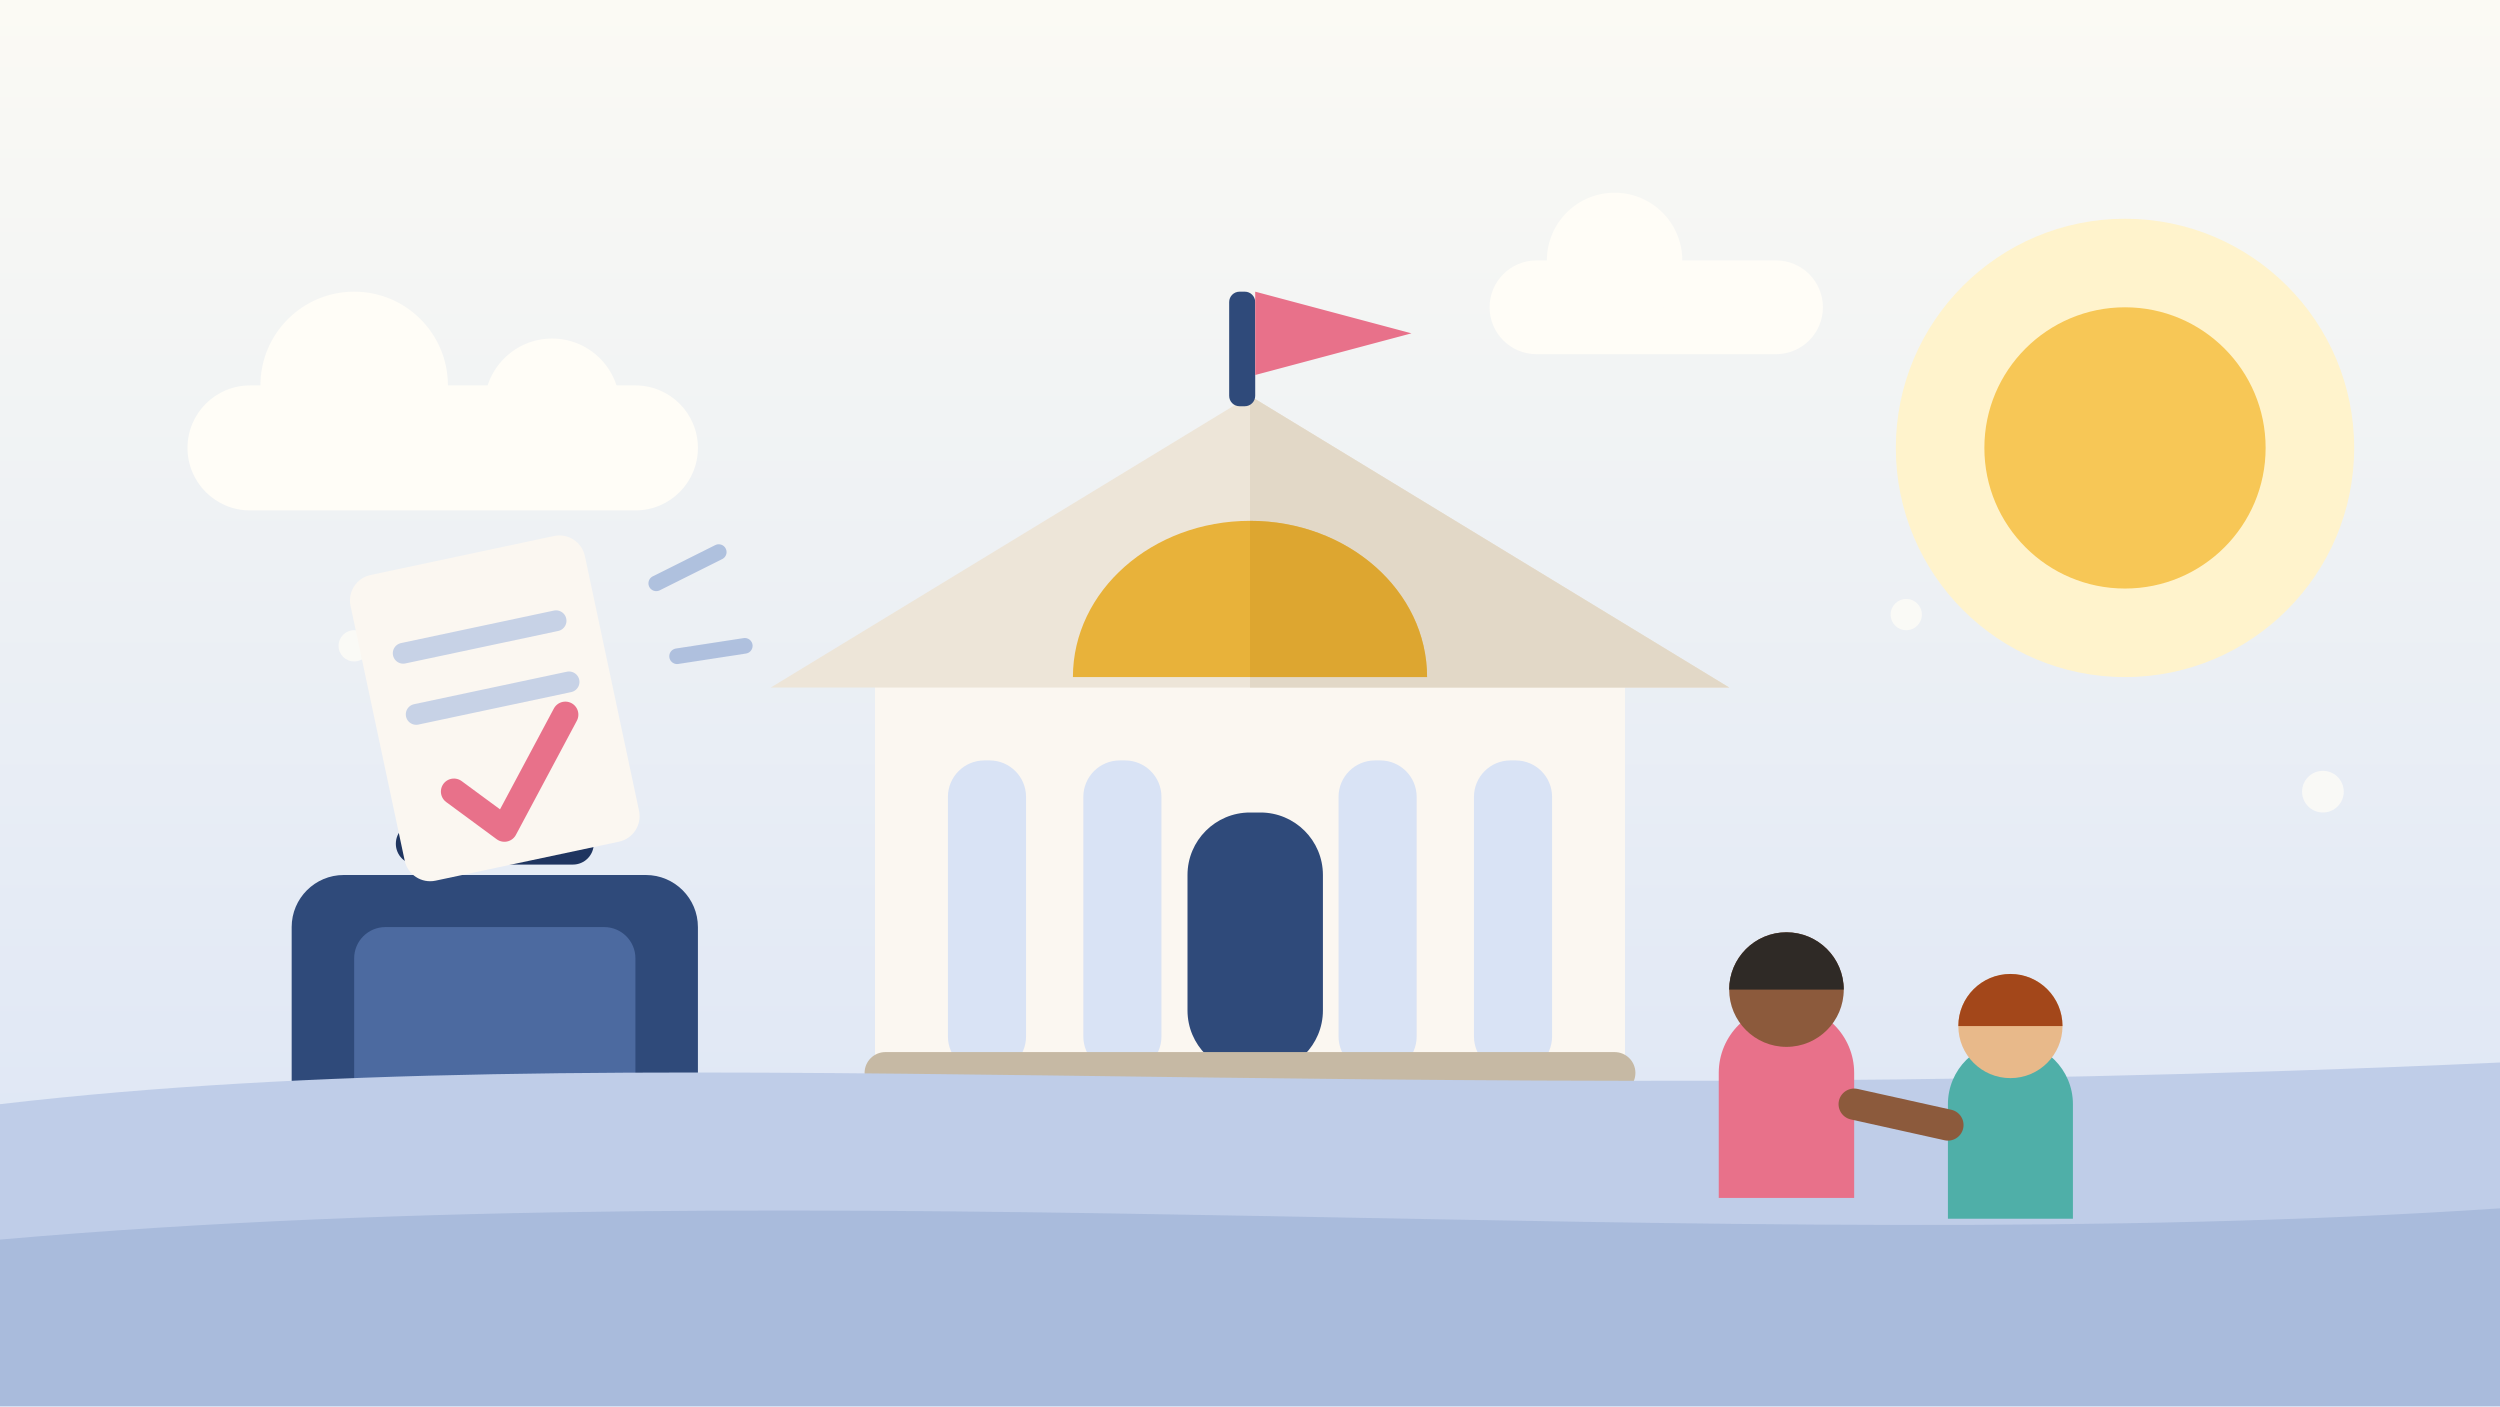
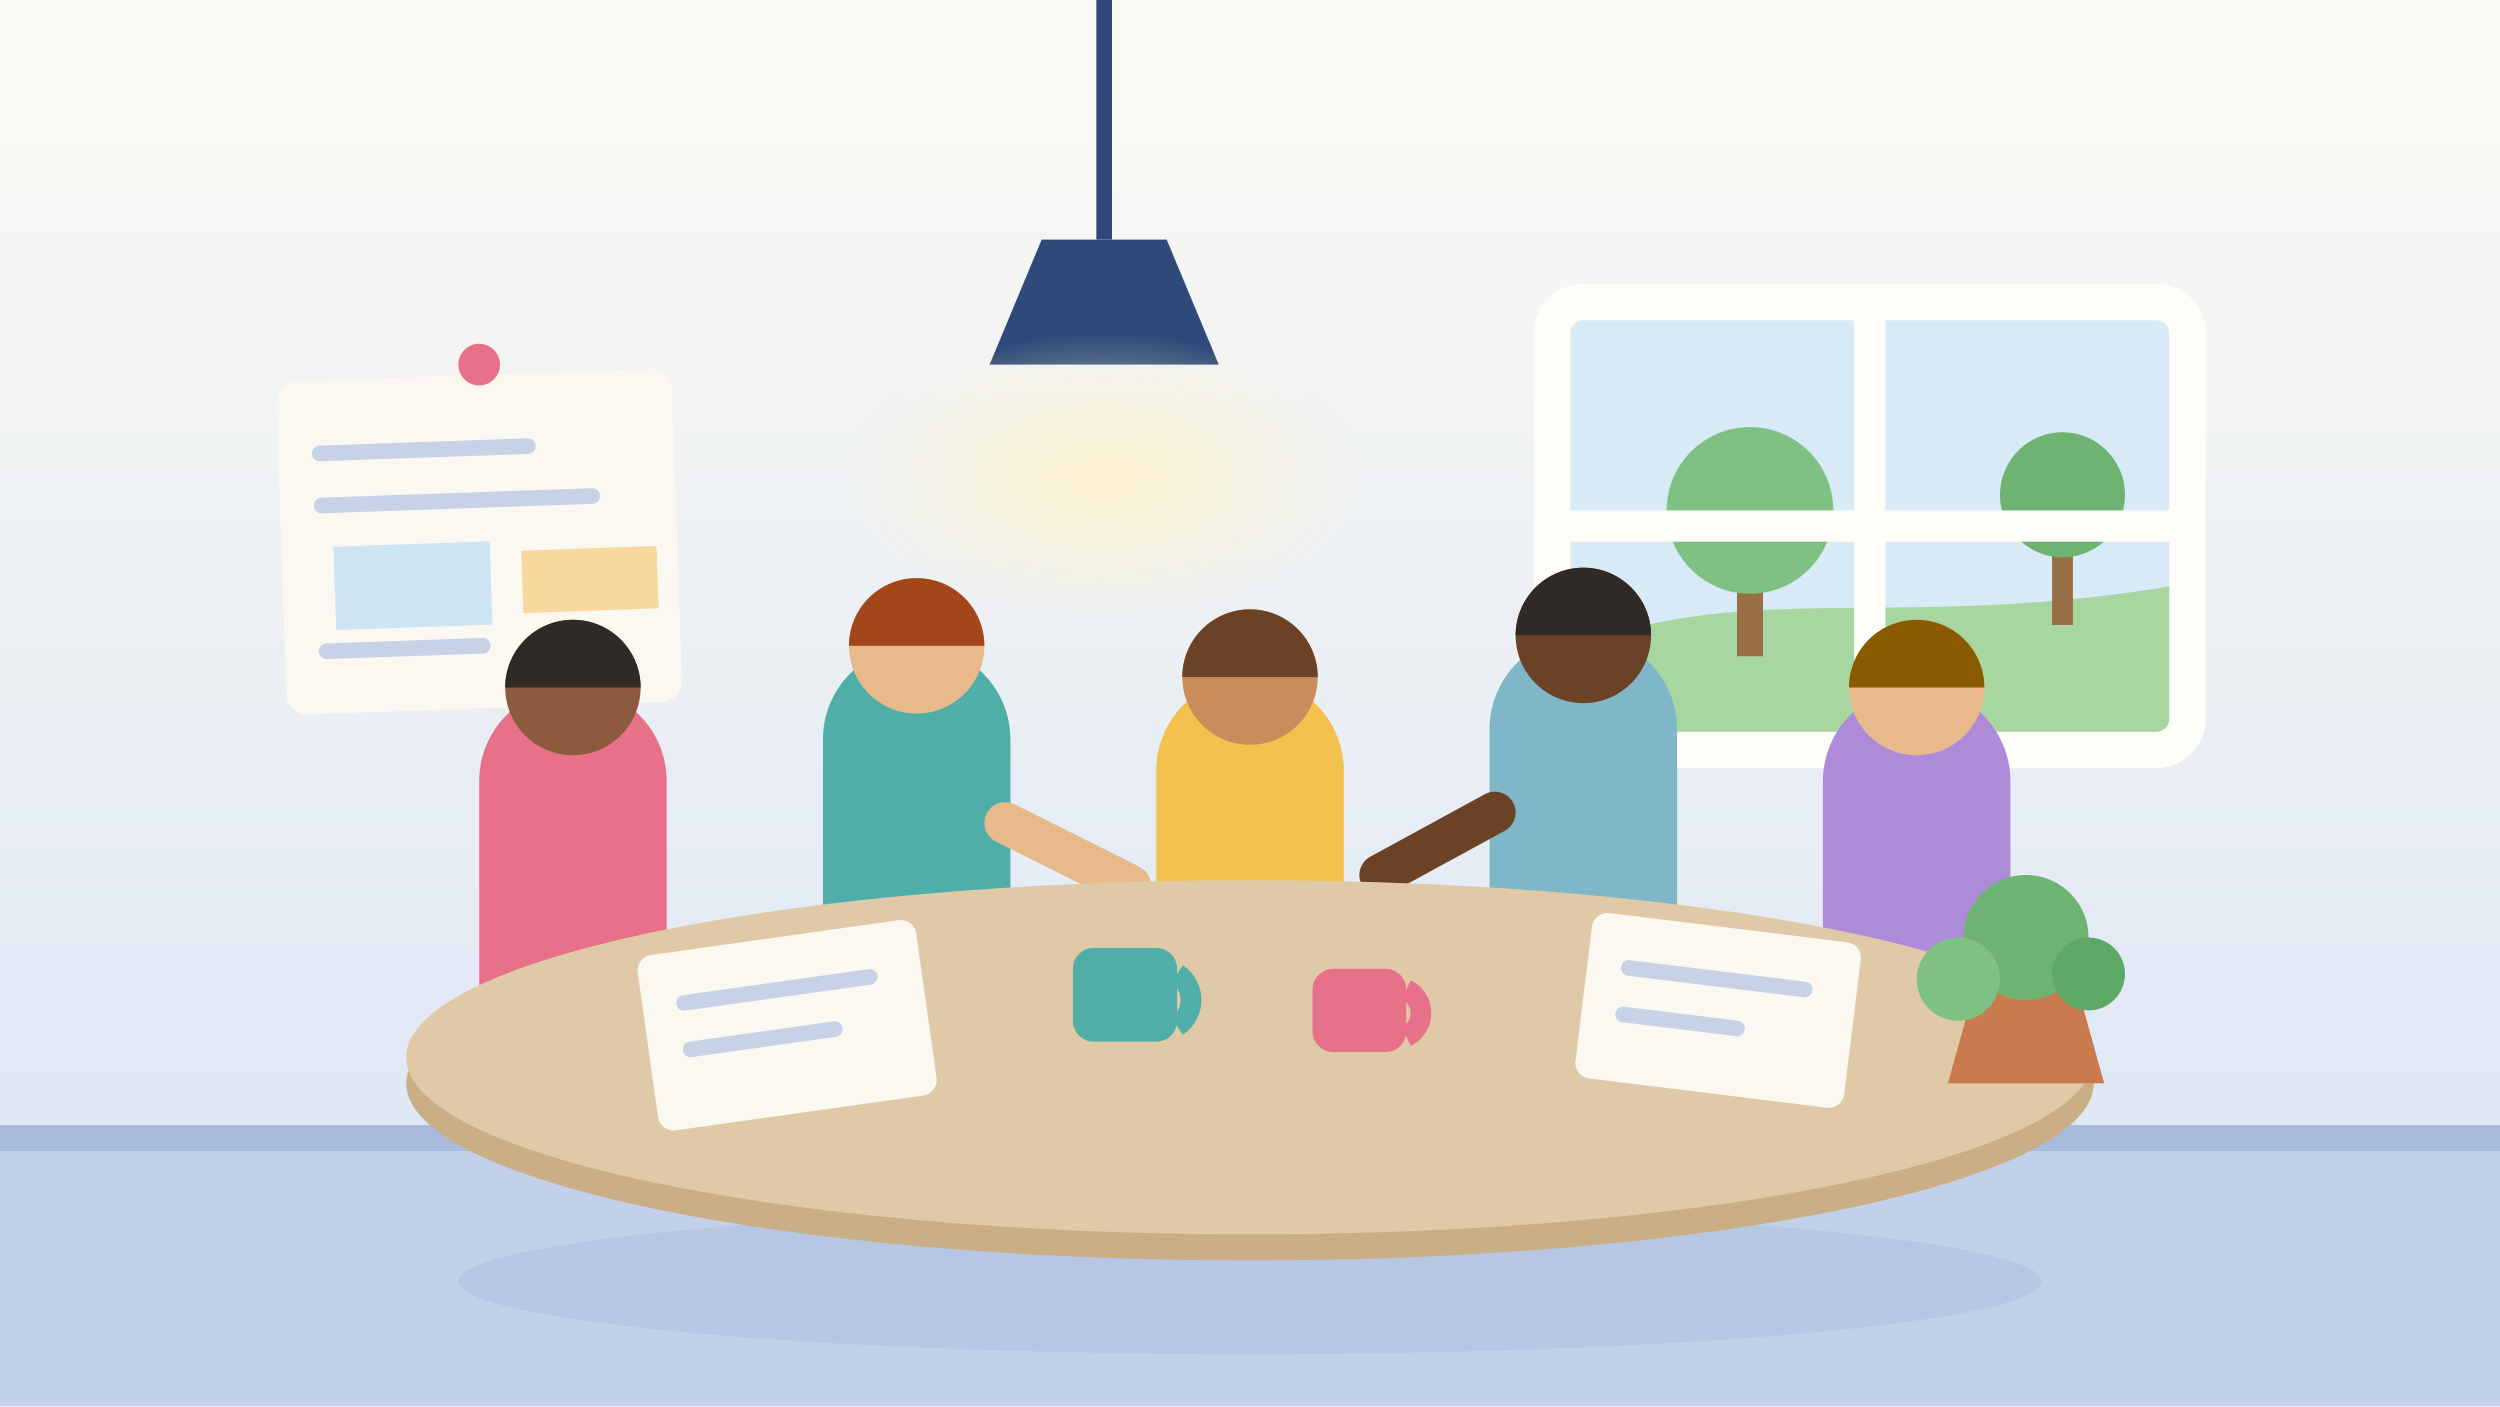
<svg xmlns="http://www.w3.org/2000/svg" viewBox="0 0 480 270">
  <defs>
    <linearGradient id="g" x1="0" y1="0" x2="0" y2="1">
      <stop offset="0" stop-color="#FBFAF4" />
      <stop offset="1" stop-color="#D9E3F5" />
    </linearGradient>
+     <radialGradient id="lamp" cx=".5" cy=".5" r=".5">
+       <stop offset="0" stop-color="#FFF3CC" stop-opacity=".9" />
+       <stop offset="1" stop-color="#FFF3CC" stop-opacity="0" />
+     </radialGradient>
+     <clipPath id="win">
+       <rect x="298" y="58" width="122" height="86" rx="6" />
+     </clipPath>
  </defs>
  <rect width="480" height="270" fill="url(#g)" />
-   <circle cx="408" cy="86" r="44" fill="#FFF3CC" />
-   <circle cx="408" cy="86" r="27" fill="#F7C756" />
-   <g fill="#FFFDF7">
-     <rect x="36" y="74" width="98" height="24" rx="12" />
-     <circle cx="68" cy="74" r="18" />
-     <circle cx="106" cy="78" r="13" />
-     <rect x="286" y="50" width="64" height="18" rx="9" />
-     <circle cx="310" cy="50" r="13" />
+   <path d="M0 216 H480 V270 H0 Z" fill="#C3D0E9" />
+   <path d="M0 216 H480 v5 H0 Z" fill="#A9BBDC" />
+   <rect x="298" y="58" width="122" height="86" rx="6" fill="#D7EAF6" />
+   <g clip-path="url(#win)">
+     <path d="M298 126 C 334 110 364 122 420 112 V144 H298 Z" fill="#A8D6A0" />
+     <path d="M336 126 V104" stroke="#9A6F45" stroke-width="5" />
+     <circle cx="336" cy="98" r="16" fill="#7FC183" />
+     <path d="M396 120 V100" stroke="#9A6F45" stroke-width="4" />
+     <circle cx="396" cy="95" r="12" fill="#6FB373" />
  </g>
-   <g fill="#FFFDF7" opacity=".75">
-     <circle cx="100" cy="150" r="4" />
-     <circle cx="68" cy="124" r="3" />
-     <circle cx="446" cy="152" r="4" />
-     <circle cx="366" cy="118" r="3" />
+   <rect x="298" y="58" width="122" height="86" rx="6" fill="none" stroke="#FFFDF7" stroke-width="7" />
+   <path d="M359 58 V144 M298 101 H420" stroke="#FFFDF7" stroke-width="6" />
+   <g transform="rotate(-2 92 104)">
+     <rect x="54" y="72" width="76" height="64" rx="4" fill="#FBF7F1" />
+     <path d="M62 86 h40 M62 96 h52 M62 124 h30" stroke="#C7D2E6" stroke-width="3" stroke-linecap="round" />
+     <path d="M64 104 h30 v16 h-30 z" fill="#CDE4F2" />
+     <path d="M100 106 h26 v12 h-26 z" fill="#F7D9A0" />
  </g>
-   <path d="M168 206 V130 h144 v76 z" fill="#FBF7F1" />
-   <path d="M240 76 l92 56 H148 Z" fill="#EDE5D8" />
-   <path d="M240 76 l92 56 h-92 Z" fill="#E2D8C7" />
-   <path d="M206 130 a34 30 0 0 1 68 0 z" fill="#E8B23A" />
-   <path d="M240 100 a34 30 0 0 1 34 30 h-34 z" fill="#D39C28" opacity=".55" />
-   <rect x="236" y="56" width="5" height="22" rx="2" fill="#2F4A7A" />
-   <path d="M241 56 l30 8 -30 8 z" fill="#E8718A" />
-   <g fill="#D9E3F5">
-     <rect x="182" y="146" width="15" height="60" rx="7" />
-     <rect x="208" y="146" width="15" height="60" rx="7" />
-     <rect x="257" y="146" width="15" height="60" rx="7" />
-     <rect x="283" y="146" width="15" height="60" rx="7" />
+   <circle cx="92" cy="70" r="4" fill="#E8718A" />
+   <path d="M212 0 V46" stroke="#2F4A7A" stroke-width="3" />
+   <path d="M190 70 l10 -24 h24 l10 24 z" fill="#2F4A7A" />
+   <ellipse cx="212" cy="92" rx="50" ry="28" fill="url(#lamp)" />
+   <path d="M92 198 V150 a18 18 0 0 1 36 0 v48 z" fill="#E8718A" />
+   <circle cx="110" cy="132" r="13" fill="#8C5A3C" />
+   <path d="M97 132 a13 13 0 0 1 26 0 z" fill="#2F2A26" />
+   <path d="M158 196 V142 a18 18 0 0 1 36 0 v54 z" fill="#4FAFA8" />
+   <circle cx="176" cy="124" r="13" fill="#E8B98A" />
+   <path d="M163 124 a13 13 0 0 1 26 0 z" fill="#A3471A" />
+   <path d="M193 158 l24 12" stroke="#E8B98A" stroke-width="8" stroke-linecap="round" />
+   <path d="M222 198 V148 a18 18 0 0 1 36 0 v50 z" fill="#F2C14E" />
+   <circle cx="240" cy="130" r="13" fill="#C98C5A" />
+   <path d="M227 130 a13 13 0 0 1 26 0 z" fill="#6B4226" />
+   <path d="M286 196 V140 a18 18 0 0 1 36 0 v56 z" fill="#7FB7C8" />
+   <circle cx="304" cy="122" r="13" fill="#6B4226" />
+   <path d="M291 122 a13 13 0 0 1 26 0 z" fill="#2F2A26" />
+   <path d="M287 156 l-22 12" stroke="#6B4226" stroke-width="8" stroke-linecap="round" />
+   <path d="M350 198 V150 a18 18 0 0 1 36 0 v48 z" fill="#AE8BD8" />
+   <circle cx="368" cy="132" r="13" fill="#E8B98A" />
+   <path d="M355 132 a13 13 0 0 1 26 0 z" fill="#8A5A00" />
+   <ellipse cx="240" cy="246" rx="152" ry="14" fill="#A9BBDC" opacity=".45" />
+   <ellipse cx="240" cy="208" rx="162" ry="34" fill="#C9AE86" />
+   <ellipse cx="240" cy="203" rx="162" ry="34" fill="#E0C9A6" />
+   <g transform="rotate(-8 150 196)">
+     <rect x="124" y="180" width="54" height="34" rx="3" fill="#FBF7F1" />
+     <path d="M132 190 h36 M132 199 h28" stroke="#C7D2E6" stroke-width="3" stroke-linecap="round" />
  </g>
-   <rect x="228" y="156" width="26" height="50" rx="12" fill="#2F4A7A" />
-   <rect x="166" y="202" width="148" height="8" rx="4" fill="#C6B9A4" />
-   <rect x="56" y="168" width="78" height="56" rx="10" fill="#2F4A7A" />
-   <rect x="68" y="178" width="54" height="36" rx="6" fill="#4C6AA0" />
-   <rect x="76" y="158" width="38" height="8" rx="4" fill="#1F3560" />
-   <g transform="rotate(-12 95 136)">
-     <rect x="72" y="106" width="46" height="60" rx="5" fill="#FBF7F1" />
-     <path d="M80 122 h30 M80 134 h30" stroke="#C7D2E6" stroke-width="4" stroke-linecap="round" />
-     <path d="M84 150 l8 9 16 -19" stroke="#E8718A" stroke-width="5" fill="none" stroke-linecap="round" stroke-linejoin="round" />
+   <g transform="rotate(7 330 193)">
+     <rect x="304" y="178" width="52" height="32" rx="3" fill="#FBF7F1" />
+     <path d="M312 188 h34 M312 197 h22" stroke="#C7D2E6" stroke-width="3" stroke-linecap="round" />
  </g>
-   <g stroke="#A9BBDC" stroke-width="3" stroke-linecap="round" opacity=".9">
-     <path d="M126 112 l12 -6" />
-     <path d="M130 126 l13 -2" />
-   </g>
-   <path d="M0 212 C 120 198 260 214 480 204 V270 H0 Z" fill="#BFCDE8" />
-   <path d="M0 238 C 160 224 330 242 480 232 V270 H0 Z" fill="#A9BBDC" />
-   <path d="M330 230 V206 a13 13 0 0 1 26 0 v24 z" fill="#E8718A" />
-   <circle cx="343" cy="190" r="11" fill="#8C5A3C" />
-   <path d="M332 190 a11 11 0 0 1 22 0 z" fill="#2F2A26" />
-   <path d="M374 234 V212 a12 12 0 0 1 24 0 v22 z" fill="#4FAFA8" />
-   <circle cx="386" cy="197" r="10" fill="#E8B98A" />
-   <path d="M376 197 a10 10 0 0 1 20 0 z" fill="#A3471A" />
-   <path d="M356 212 l18 4" stroke="#8C5A3C" stroke-width="6" stroke-linecap="round" />
+   <rect x="206" y="182" width="20" height="18" rx="4" fill="#4FAFA8" />
+   <path d="M226 187 a6 6 0 0 1 0 10" stroke="#4FAFA8" stroke-width="4" fill="none" />
+   <rect x="252" y="186" width="18" height="16" rx="4" fill="#E8718A" />
+   <path d="M270 190 a5 5 0 0 1 0 9" stroke="#E8718A" stroke-width="4" fill="none" />
+   <path d="M374 208 h30 l-5 -18 h-20 z" fill="#C97B4E" />
+   <circle cx="389" cy="180" r="12" fill="#6FB373" />
+   <circle cx="376" cy="188" r="8" fill="#7FC183" />
+   <circle cx="401" cy="187" r="7" fill="#5EA868" />
</svg>
